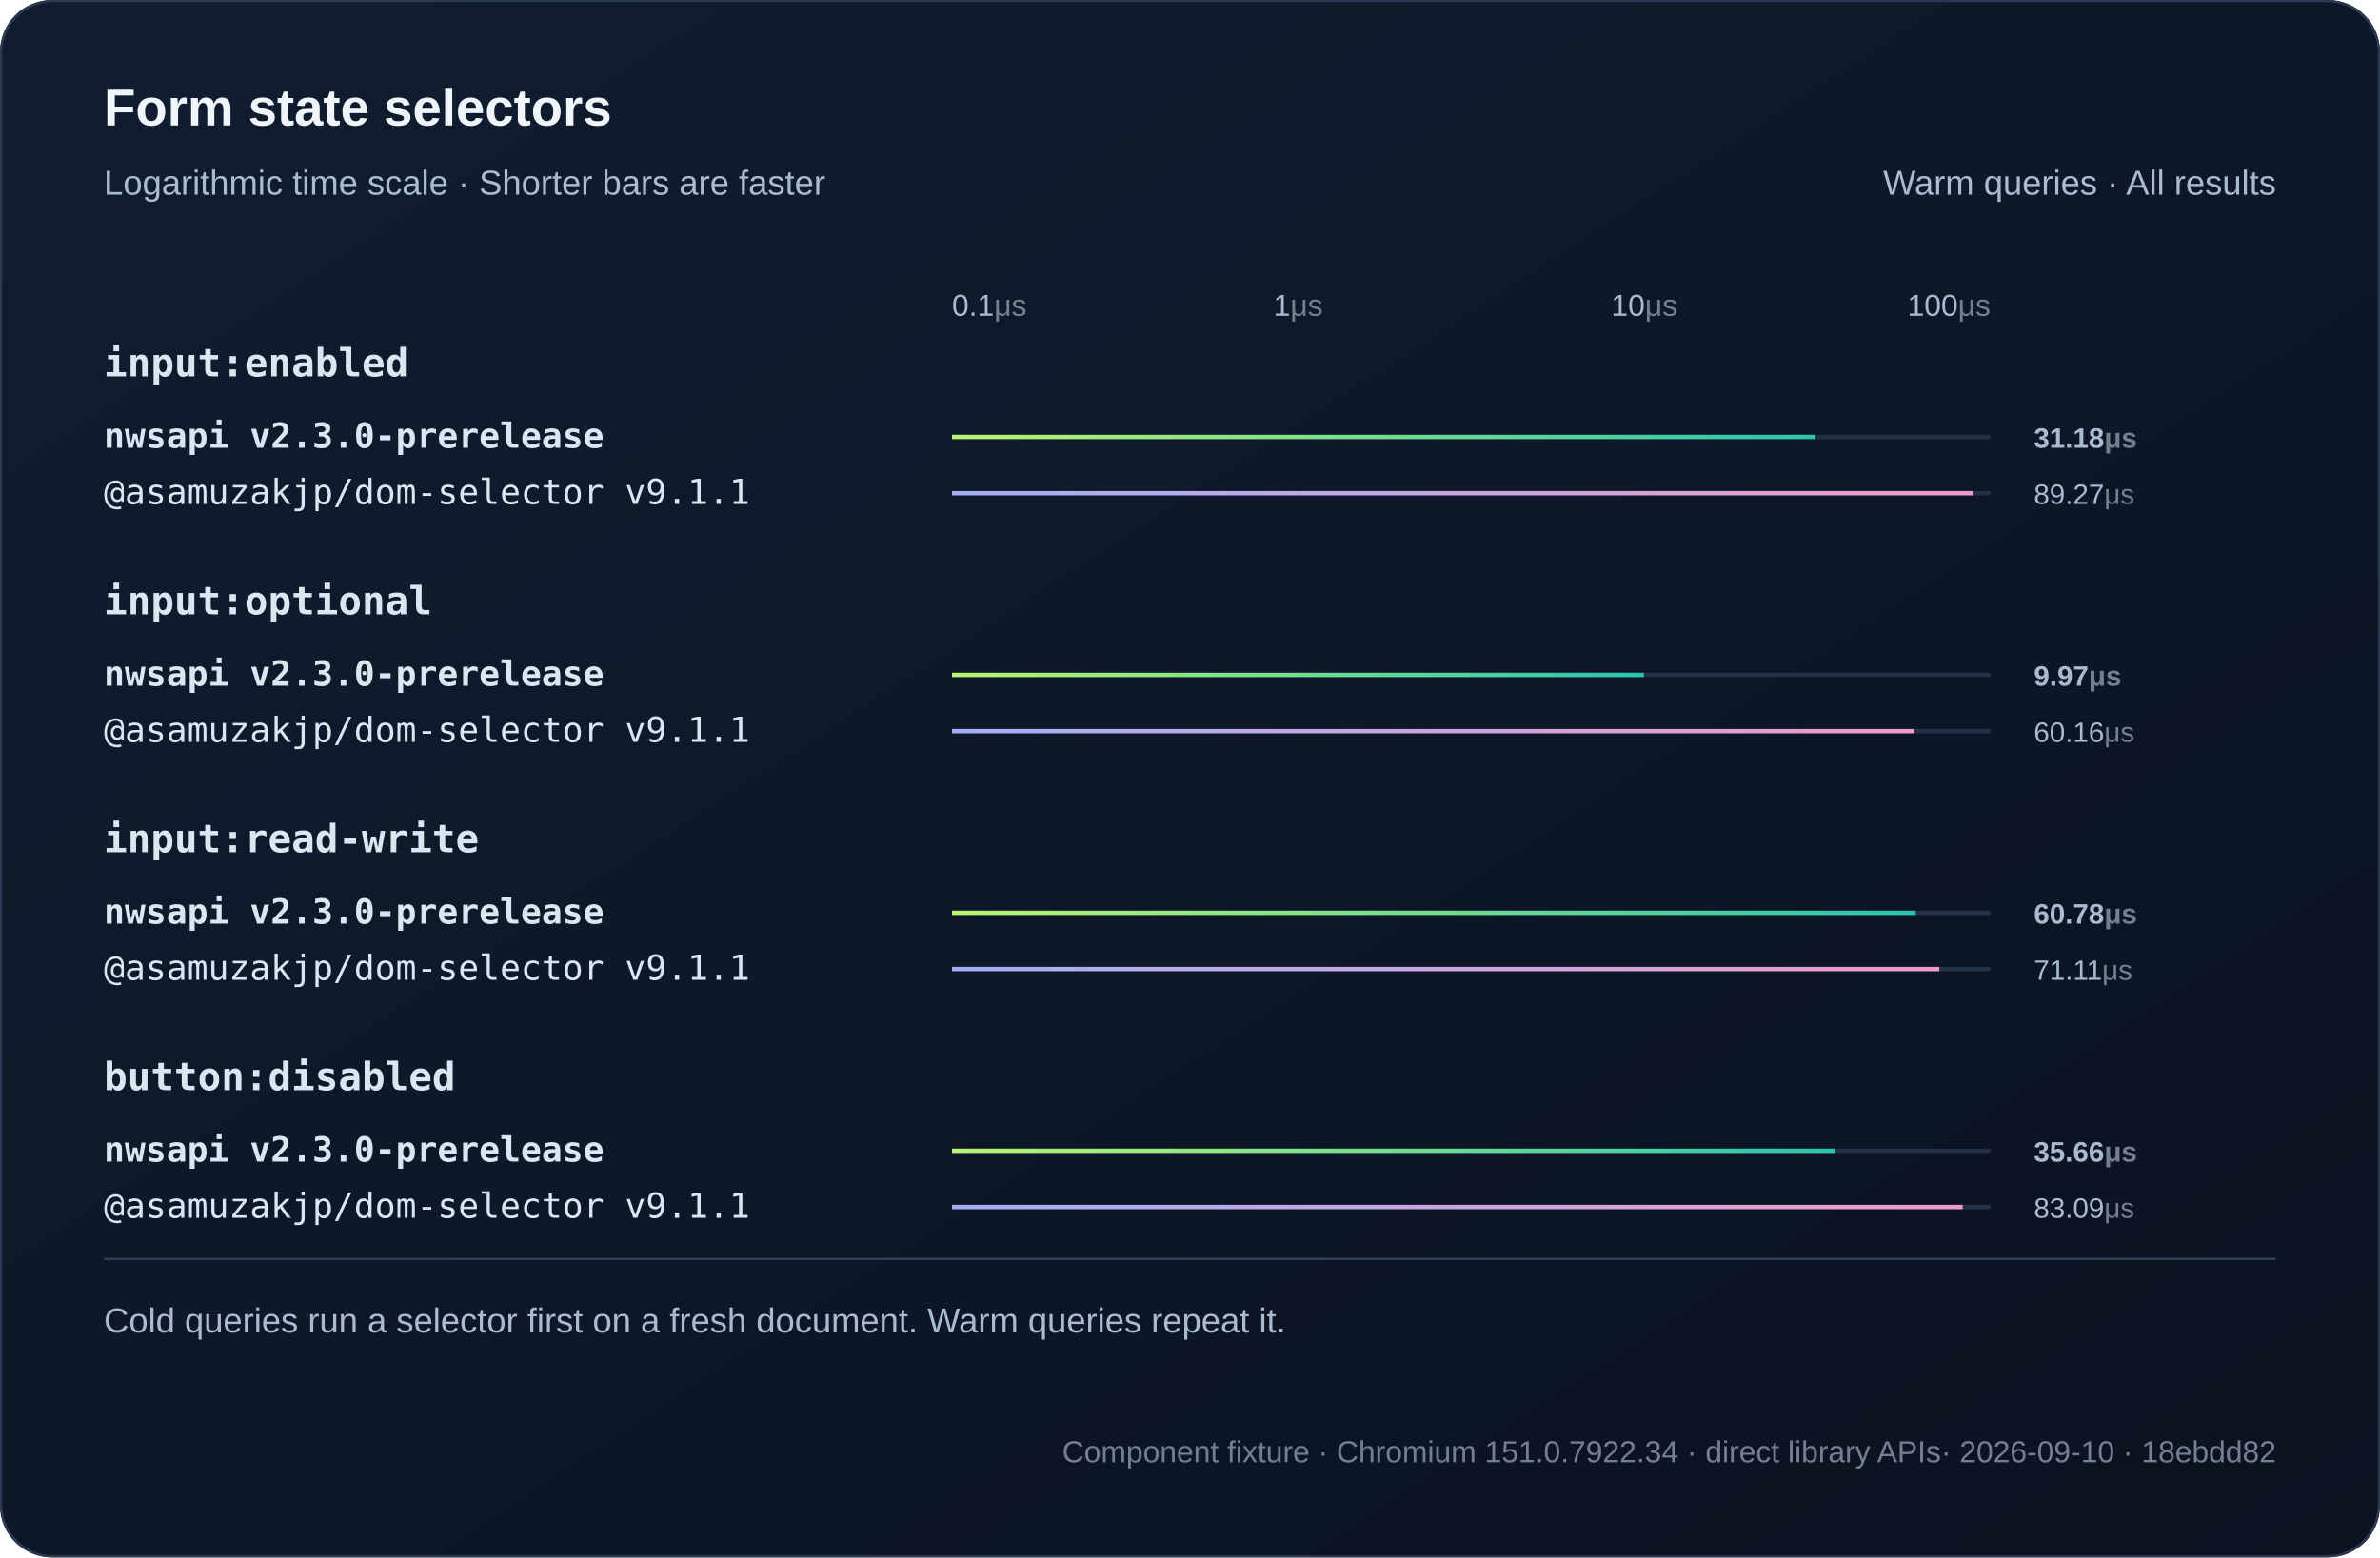
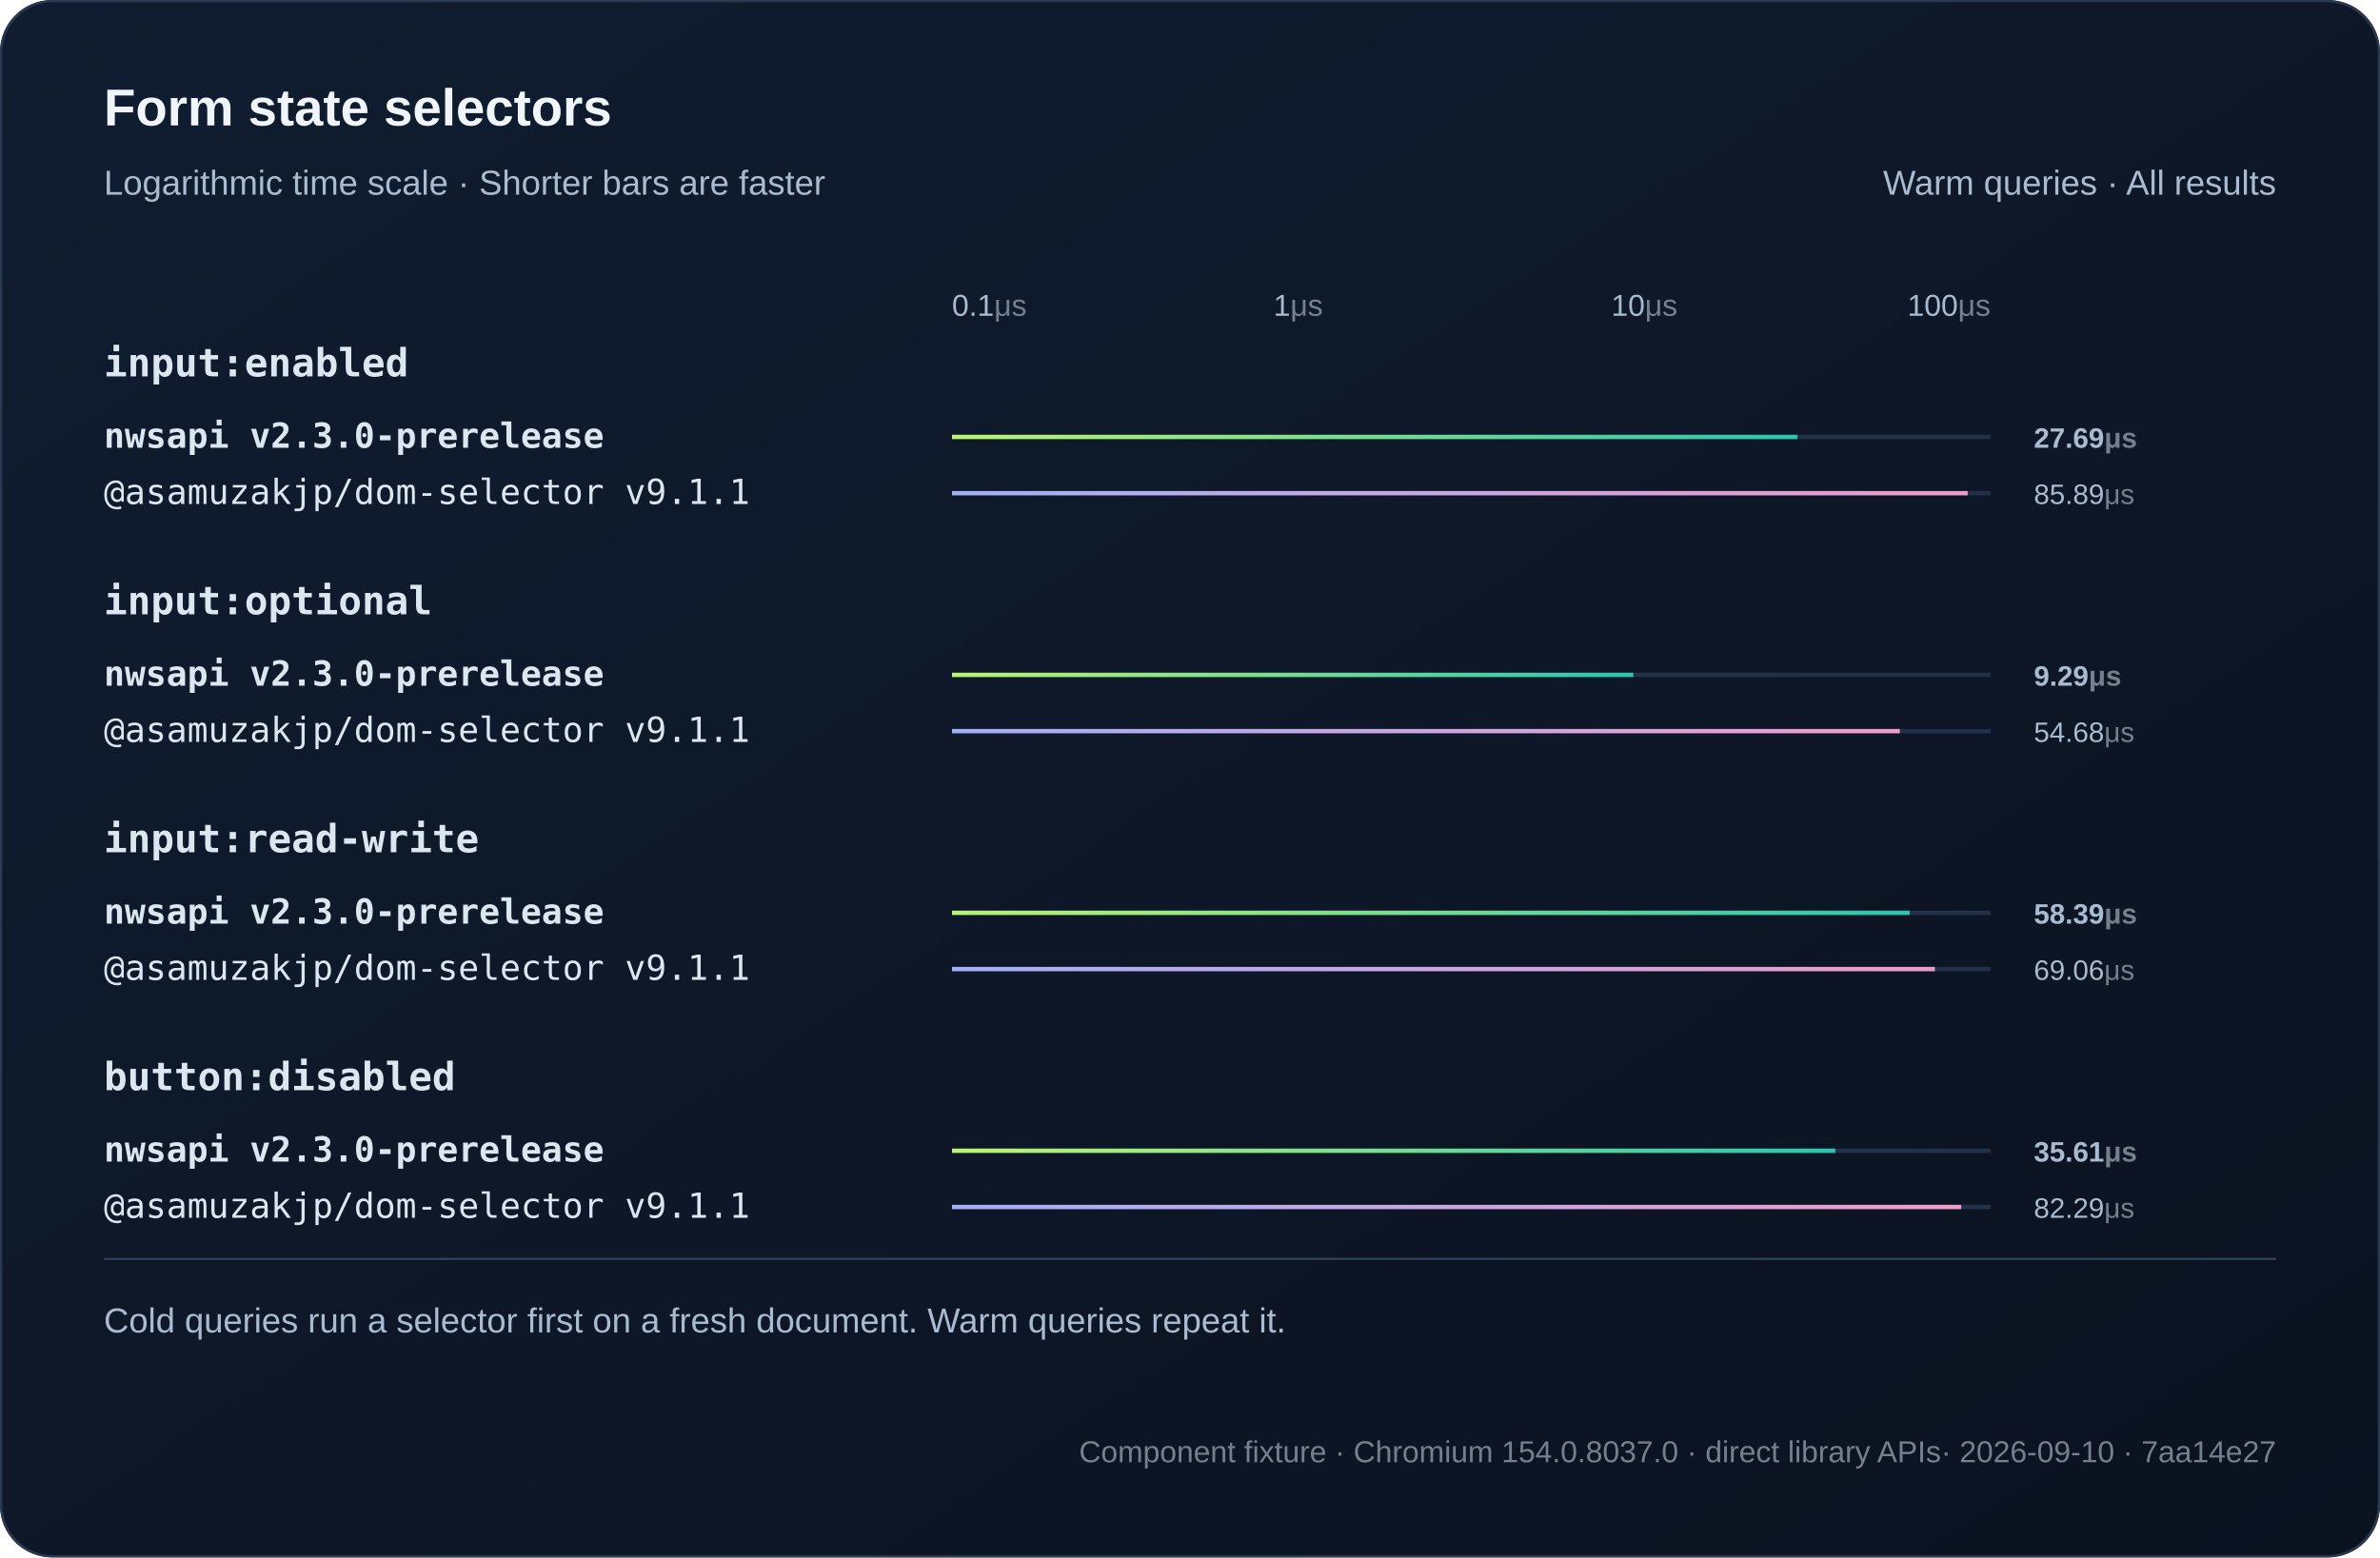
<svg xmlns="http://www.w3.org/2000/svg" width="1100" height="720" viewBox="0 0 1100 720" role="img">
  <defs>
    <linearGradient id="bg" x2="1" y2="1">
      <stop stop-color="#101d30" />
      <stop offset="1" stop-color="#0b1220" />
    </linearGradient>
    <linearGradient id="series0">
      <stop stop-color="#baf471" />
      <stop offset="1" stop-color="#2bc5ae" />
    </linearGradient>
    <linearGradient id="series1">
      <stop stop-color="#a4aff7" />
      <stop offset="1" stop-color="#ef9bc9" />
    </linearGradient>
  </defs>
  <style>text{font-family:Arial,Helvetica,sans-serif;fill:#f0f5fa}
.muted{fill:#aabbd0;font:16px Arial,Helvetica,sans-serif}
.code{font:18px Consolas,Menlo,monospace;fill:#dce6f1}
.note .code{font:16px Consolas,Menlo,monospace}
.metadata,.metadata .code{fill:#75808e;font-size:14px}
.chart-title{font-size:24px;font-weight:700}
.unit{fill:#75808e}
.package{font-family:Consolas,Menlo,monospace}
.comparison{font-size:14px;font-variant-numeric:tabular-nums}
.tick{fill:#aabbd0;font-size:12px}
.time{fill:#aabbd0;font-size:13px;font-variant-numeric:tabular-nums}
- .engine{font-size:16px}.selector{font-weight:600}.tick{font-size:14px}.bar{transform-box:fill-box;transform-origin:left center;animation:fill 800ms ease-out both}@keyframes fill{from{transform:scaleX(0)}to{transform:scaleX(1)}}@media(prefers-reduced-motion:reduce){.bar{animation:none}}</style>
+ .engine{font-size:16px}.selector{font-weight:600}.tick{font-size:14px}</style>
  <rect width="1100" height="720" rx="24" fill="url(#bg)" />
  <rect x=".5" y=".5" width="1099" height="719" rx="24" fill="none" stroke="#2b3a50" />
  <text x="48" y="58" class="chart-title">Form state selectors</text>
  <text x="48" y="90" class="muted">Logarithmic time scale · Shorter bars are faster</text>
  <text x="1052" y="90" text-anchor="end" class="muted">Warm queries · All results</text>
  <text x="440" y="146" text-anchor="start" class="tick">0.1<tspan class="unit">μs</tspan>
  </text>
  <text x="600" y="146" text-anchor="middle" class="tick">1<tspan class="unit">μs</tspan>
  </text>
  <text x="760" y="146" text-anchor="middle" class="tick">10<tspan class="unit">μs</tspan>
  </text>
  <text x="920" y="146" text-anchor="end" class="tick">100<tspan class="unit">μs</tspan>
  </text>
  <text x="48" y="174" class="code selector">input:enabled</text>
  <g>
    <text x="48" y="207" class="code engine" style="font-weight:700">nwsapi v2.3.0-prerelease</text>
    <path d="M440 202h480" stroke="#223048" stroke-width="2" />
-     <rect class="bar" x="440" y="201" width="399.01" height="2" fill="url(#series0)" />
-     <text x="940" y="207" class="time" style="font-weight:700">31.18<tspan class="unit">μs</tspan>
+     <rect class="bar" x="440" y="201" width="390.78" height="2" fill="url(#series0)" />
+     <text x="940" y="207" class="time" style="font-weight:700">27.69<tspan class="unit">μs</tspan>
    </text>
  </g>
  <g>
    <text x="48" y="233" class="code engine">@asamuzakjp/dom-selector v9.1.1</text>
    <path d="M440 228h480" stroke="#223048" stroke-width="2" />
-     <rect class="bar" x="440" y="227" width="472.11" height="2" fill="url(#series1)" />
-     <text x="940" y="233" class="time">89.27<tspan class="unit">μs</tspan>
+     <rect class="bar" x="440" y="227" width="469.43" height="2" fill="url(#series1)" />
+     <text x="940" y="233" class="time">85.89<tspan class="unit">μs</tspan>
    </text>
  </g>
  <text x="48" y="284" class="code selector">input:optional</text>
  <g>
    <text x="48" y="317" class="code engine" style="font-weight:700">nwsapi v2.3.0-prerelease</text>
    <path d="M440 312h480" stroke="#223048" stroke-width="2" />
-     <rect class="bar" x="440" y="311" width="319.79" height="2" fill="url(#series0)" />
-     <text x="940" y="317" class="time" style="font-weight:700">9.97<tspan class="unit">μs</tspan>
+     <rect class="bar" x="440" y="311" width="314.91" height="2" fill="url(#series0)" />
+     <text x="940" y="317" class="time" style="font-weight:700">9.29<tspan class="unit">μs</tspan>
    </text>
  </g>
  <g>
    <text x="48" y="343" class="code engine">@asamuzakjp/dom-selector v9.1.1</text>
    <path d="M440 338h480" stroke="#223048" stroke-width="2" />
-     <rect class="bar" x="440" y="337" width="444.68" height="2" fill="url(#series1)" />
-     <text x="940" y="343" class="time">60.16<tspan class="unit">μs</tspan>
+     <rect class="bar" x="440" y="337" width="438.05" height="2" fill="url(#series1)" />
+     <text x="940" y="343" class="time">54.68<tspan class="unit">μs</tspan>
    </text>
  </g>
  <text x="48" y="394" class="code selector">input:read-write</text>
  <g>
    <text x="48" y="427" class="code engine" style="font-weight:700">nwsapi v2.3.0-prerelease</text>
    <path d="M440 422h480" stroke="#223048" stroke-width="2" />
-     <rect class="bar" x="440" y="421" width="445.4" height="2" fill="url(#series0)" />
-     <text x="940" y="427" class="time" style="font-weight:700">60.78<tspan class="unit">μs</tspan>
+     <rect class="bar" x="440" y="421" width="442.62" height="2" fill="url(#series0)" />
+     <text x="940" y="427" class="time" style="font-weight:700">58.39<tspan class="unit">μs</tspan>
    </text>
  </g>
  <g>
    <text x="48" y="453" class="code engine">@asamuzakjp/dom-selector v9.1.1</text>
    <path d="M440 448h480" stroke="#223048" stroke-width="2" />
-     <rect class="bar" x="440" y="447" width="456.31" height="2" fill="url(#series1)" />
-     <text x="940" y="453" class="time">71.11<tspan class="unit">μs</tspan>
+     <rect class="bar" x="440" y="447" width="454.28" height="2" fill="url(#series1)" />
+     <text x="940" y="453" class="time">69.06<tspan class="unit">μs</tspan>
    </text>
  </g>
  <text x="48" y="504" class="code selector">button:disabled</text>
  <g>
    <text x="48" y="537" class="code engine" style="font-weight:700">nwsapi v2.3.0-prerelease</text>
    <path d="M440 532h480" stroke="#223048" stroke-width="2" />
-     <rect class="bar" x="440" y="531" width="408.36" height="2" fill="url(#series0)" />
-     <text x="940" y="537" class="time" style="font-weight:700">35.66<tspan class="unit">μs</tspan>
+     <rect class="bar" x="440" y="531" width="408.26" height="2" fill="url(#series0)" />
+     <text x="940" y="537" class="time" style="font-weight:700">35.61<tspan class="unit">μs</tspan>
    </text>
  </g>
  <g>
    <text x="48" y="563" class="code engine">@asamuzakjp/dom-selector v9.1.1</text>
    <path d="M440 558h480" stroke="#223048" stroke-width="2" />
-     <rect class="bar" x="440" y="557" width="467.13" height="2" fill="url(#series1)" />
-     <text x="940" y="563" class="time">83.09<tspan class="unit">μs</tspan>
+     <rect class="bar" x="440" y="557" width="466.45" height="2" fill="url(#series1)" />
+     <text x="940" y="563" class="time">82.29<tspan class="unit">μs</tspan>
    </text>
  </g>
  <path d="M48 582h1004" stroke="#304159" />
  <text x="48" y="616" class="muted">Cold queries run a selector first on a fresh document. Warm queries repeat it.</text>
-   <text x="1052" y="676" text-anchor="end" class="muted note metadata">Component fixture · Chromium 151.0.7922.34 · direct library APIs<tspan fill="#75808e"> · 2026-09-10 · 18ebdd82</tspan>
+   <text x="1052" y="676" text-anchor="end" class="muted note metadata">Component fixture · Chromium 154.0.8037.0 · direct library APIs<tspan fill="#75808e"> · 2026-09-10 · 7aa14e27</tspan>
  </text>
</svg>
